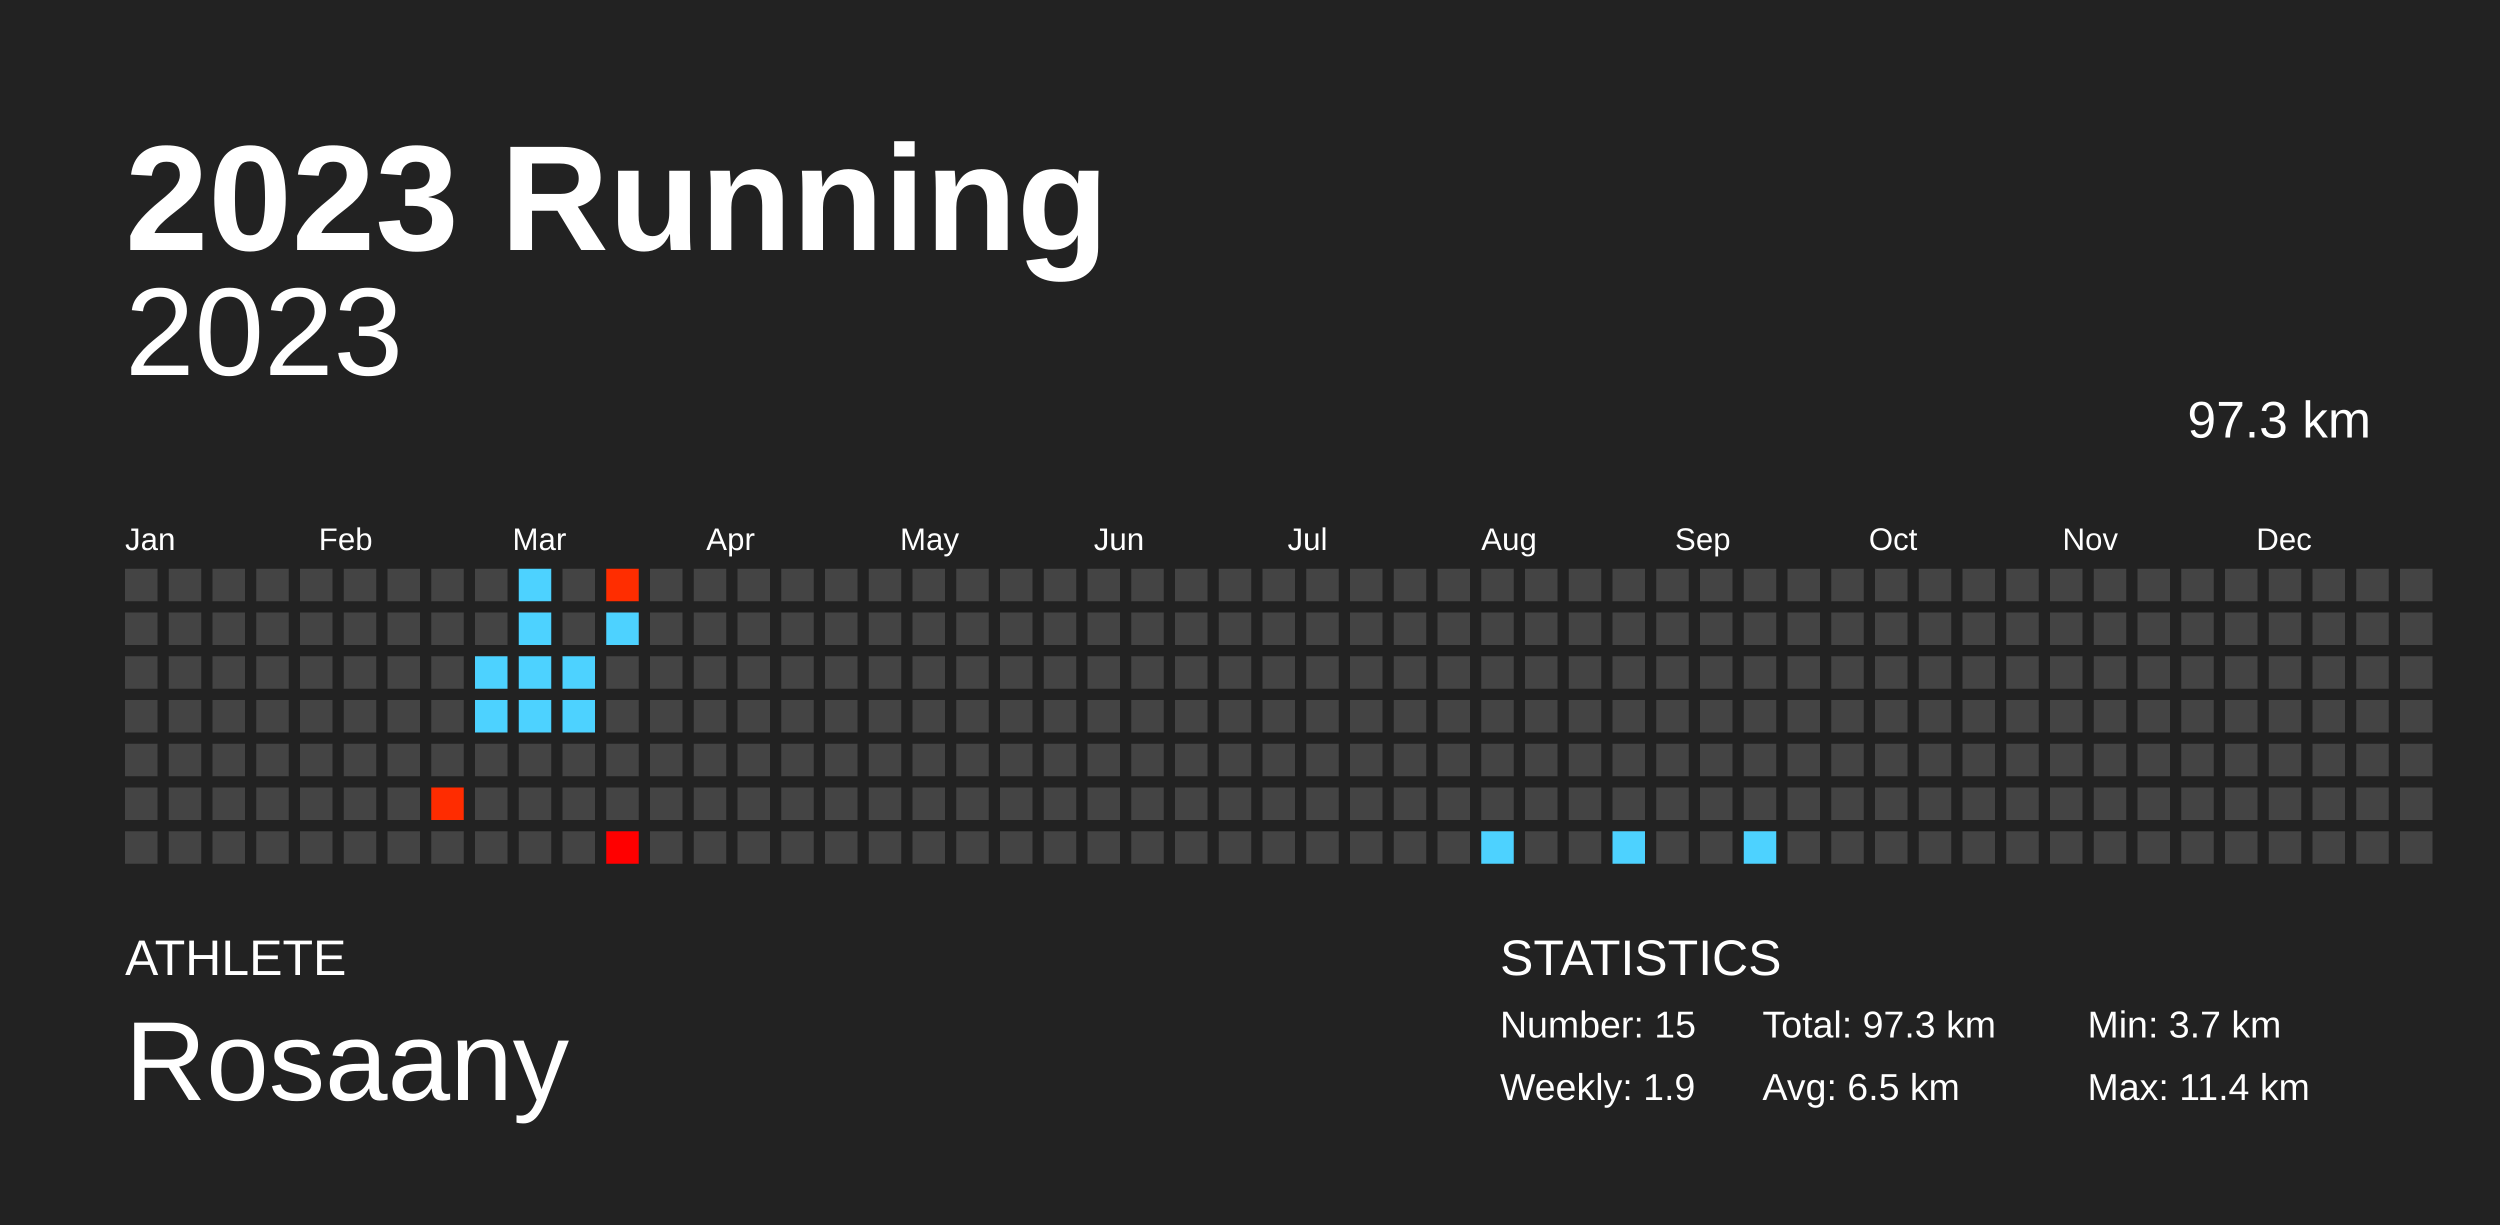
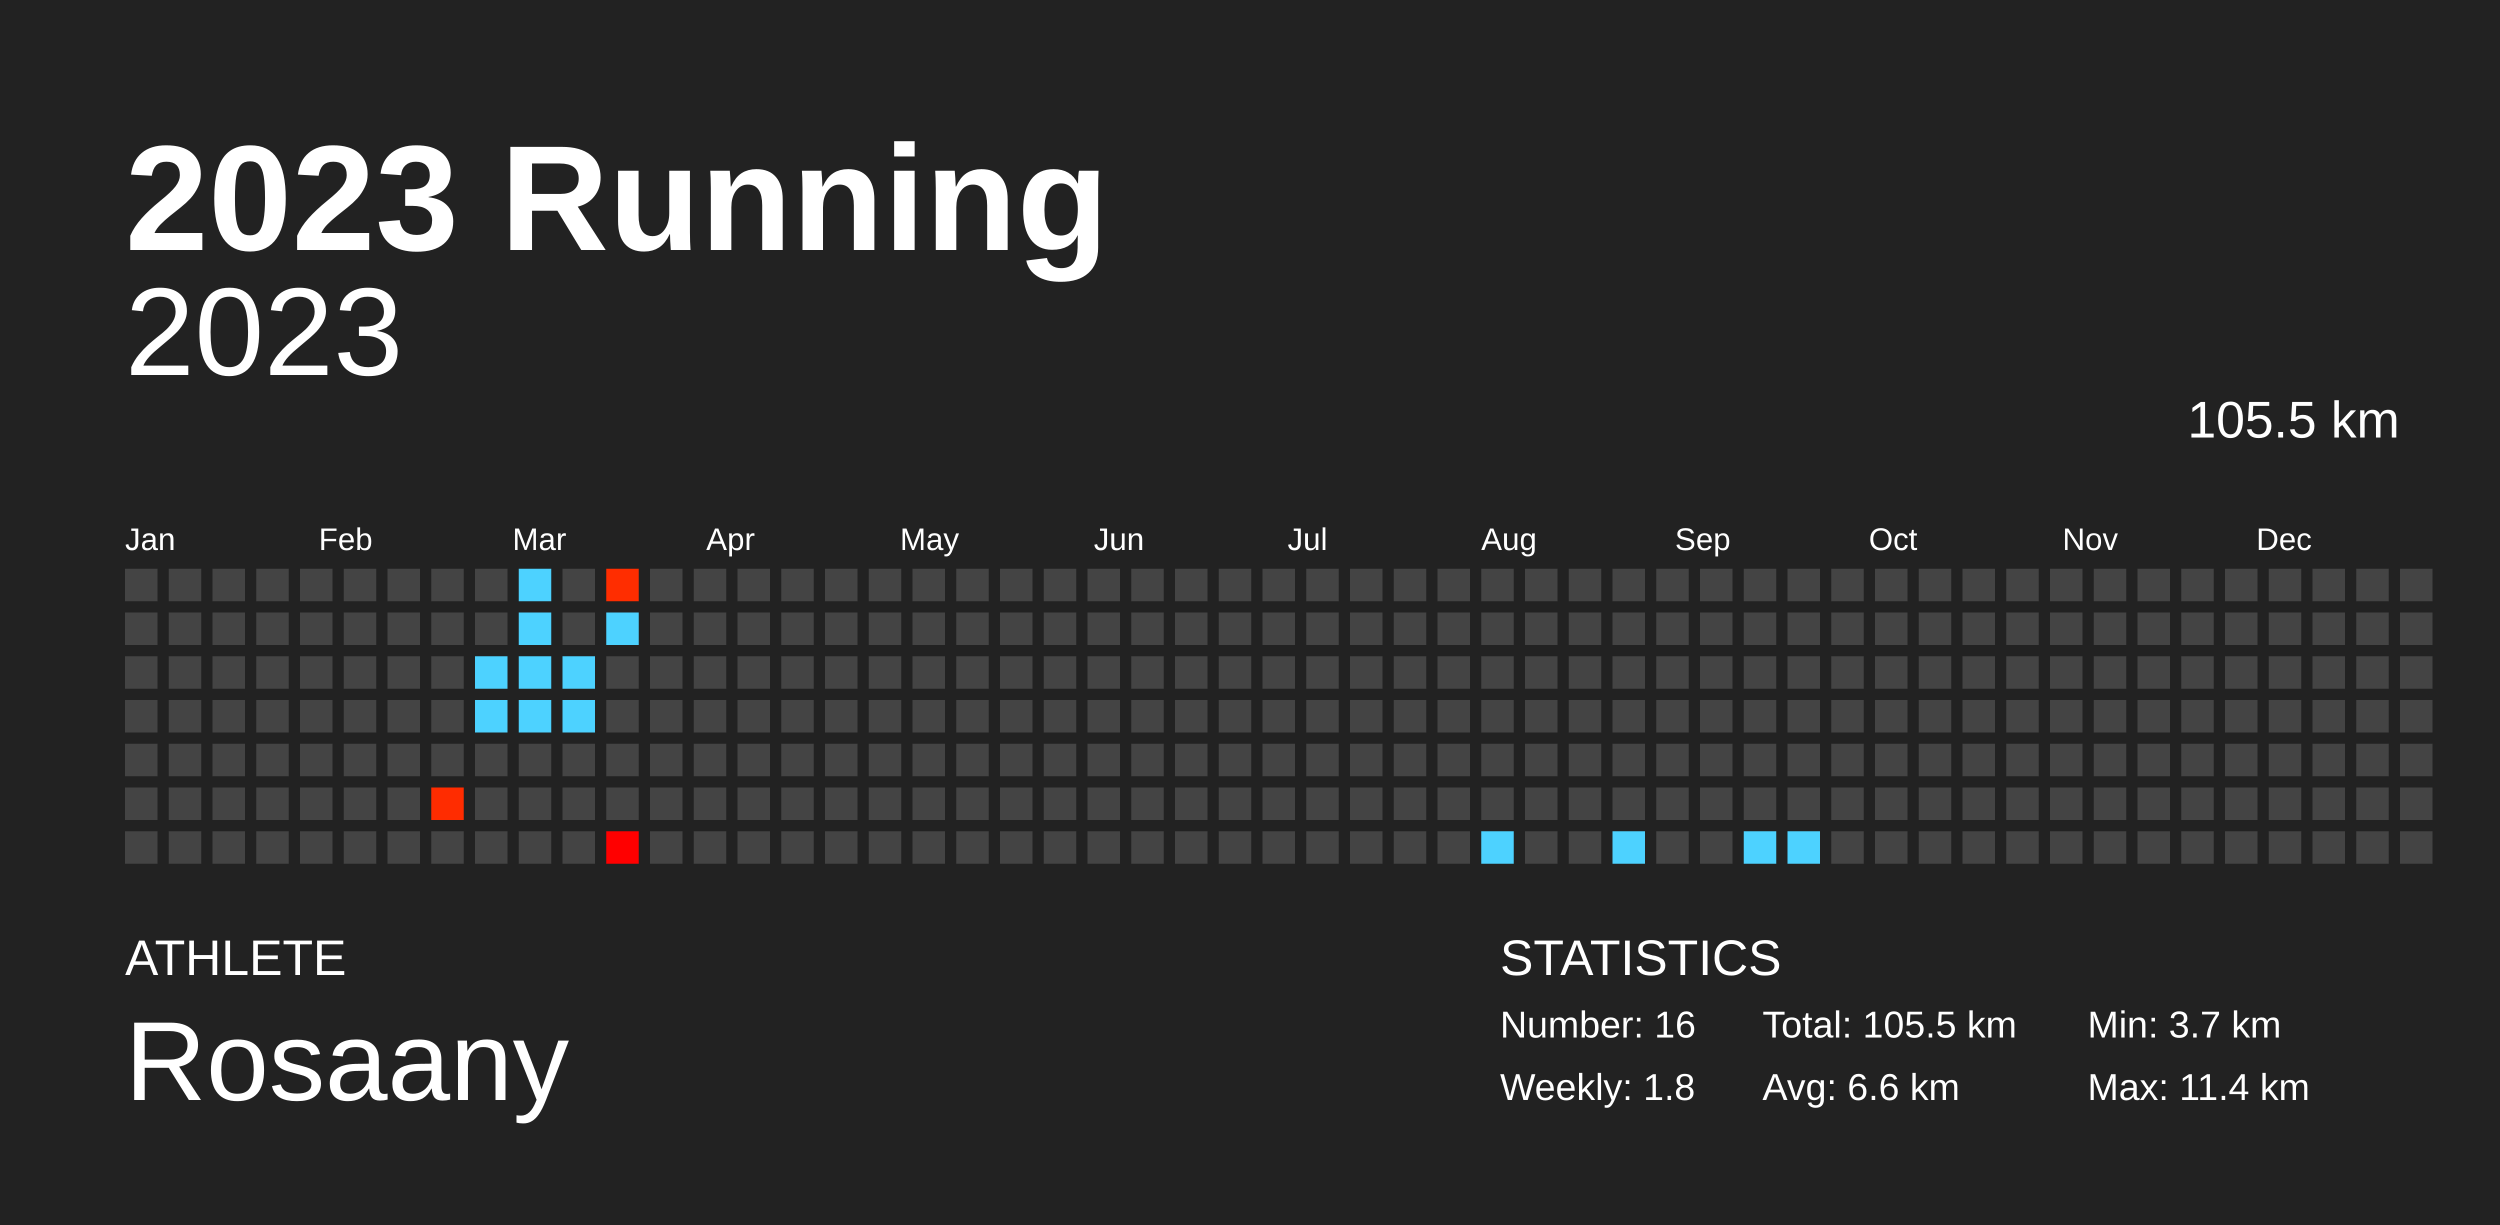
<svg xmlns="http://www.w3.org/2000/svg" baseProfile="full" height="98mm" version="1.1" viewBox="0,0,200,98" width="200mm">
  <defs />
  <rect fill="#222222" height="98" width="200" x="0" y="0" />
  <text fill="#FFFFFF" style="font-size:12px; font-family:Arial; font-weight:bold;" x="10" y="20">2023 Running</text>
  <text fill="#FFFFFF" style="font-size:4px; font-family:Arial" x="10" y="78">ATHLETE</text>
  <text fill="#FFFFFF" style="font-size:9px; font-family:Arial" x="10" y="88">Rosaany</text>
  <text fill="#FFFFFF" style="font-size:4px; font-family:Arial" x="120" y="78">STATISTICS</text>
-   <text fill="#FFFFFF" style="font-size:3px; font-family:Arial" x="120" y="83">Number: 15</text>
-   <text fill="#FFFFFF" style="font-size:3px; font-family:Arial" x="120" y="88">Weekly: 1.9</text>
-   <text fill="#FFFFFF" style="font-size:3px; font-family:Arial" x="141" y="83">Total: 97.3 km</text>
-   <text fill="#FFFFFF" style="font-size:3px; font-family:Arial" x="141" y="88">Avg: 6.5 km</text>
+   <text fill="#FFFFFF" style="font-size:3px; font-family:Arial" x="120" y="83">Number: 16</text>
+   <text fill="#FFFFFF" style="font-size:3px; font-family:Arial" x="120" y="88">Weekly: 1.8</text>
+   <text fill="#FFFFFF" style="font-size:3px; font-family:Arial" x="141" y="83">Total: 105.5 km</text>
+   <text fill="#FFFFFF" style="font-size:3px; font-family:Arial" x="141" y="88">Avg: 6.6 km</text>
  <text fill="#FFFFFF" style="font-size:3px; font-family:Arial" x="167" y="83">Min: 3.7 km</text>
  <text fill="#FFFFFF" style="font-size:3px; font-family:Arial" x="167" y="88">Max: 11.4 km</text>
  <text alignment-baseline="hanging" fill="#FFFFFF" style="font-size:10.0px; font-family:Arial;" x="10" y="30">2023</text>
-   <text alignment-baseline="hanging" fill="#FFFFFF" style="font-size:4.125px; font-family:Arial;" x="175" y="35">97.3 km</text>
+   <text alignment-baseline="hanging" fill="#FFFFFF" style="font-size:4.125px; font-family:Arial;" x="175" y="35">105.5 km</text>
  <text fill="#FFFFFF" style="font-size:2.5px; font-family:Arial" x="10.0" y="44">Jan</text>
  <text fill="#FFFFFF" style="font-size:2.5px; font-family:Arial" x="25.5" y="44">Feb</text>
  <text fill="#FFFFFF" style="font-size:2.5px; font-family:Arial" x="41.0" y="44">Mar</text>
  <text fill="#FFFFFF" style="font-size:2.5px; font-family:Arial" x="56.5" y="44">Apr</text>
  <text fill="#FFFFFF" style="font-size:2.5px; font-family:Arial" x="72.0" y="44">May</text>
  <text fill="#FFFFFF" style="font-size:2.5px; font-family:Arial" x="87.5" y="44">Jun</text>
  <text fill="#FFFFFF" style="font-size:2.5px; font-family:Arial" x="103.0" y="44">Jul</text>
  <text fill="#FFFFFF" style="font-size:2.5px; font-family:Arial" x="118.5" y="44">Aug</text>
  <text fill="#FFFFFF" style="font-size:2.5px; font-family:Arial" x="134.0" y="44">Sep</text>
  <text fill="#FFFFFF" style="font-size:2.5px; font-family:Arial" x="149.5" y="44">Oct</text>
  <text fill="#FFFFFF" style="font-size:2.5px; font-family:Arial" x="165.0" y="44">Nov</text>
  <text fill="#FFFFFF" style="font-size:2.5px; font-family:Arial" x="180.5" y="44">Dec</text>
  <rect fill="#444444" height="2.6" width="2.6" x="10.0" y="45.5" />
  <rect fill="#444444" height="2.6" width="2.6" x="10.0" y="49.0" />
  <rect fill="#444444" height="2.6" width="2.6" x="10.0" y="52.5" />
  <rect fill="#444444" height="2.6" width="2.6" x="10.0" y="56.0" />
  <rect fill="#444444" height="2.6" width="2.6" x="10.0" y="59.5" />
  <rect fill="#444444" height="2.6" width="2.6" x="10.0" y="63.0" />
  <rect fill="#444444" height="2.6" width="2.6" x="10.0" y="66.5" />
  <rect fill="#444444" height="2.6" width="2.6" x="13.5" y="45.5" />
  <rect fill="#444444" height="2.6" width="2.6" x="13.5" y="49.0" />
  <rect fill="#444444" height="2.6" width="2.6" x="13.5" y="52.5" />
  <rect fill="#444444" height="2.6" width="2.6" x="13.5" y="56.0" />
  <rect fill="#444444" height="2.6" width="2.6" x="13.5" y="59.5" />
  <rect fill="#444444" height="2.6" width="2.6" x="13.5" y="63.0" />
  <rect fill="#444444" height="2.6" width="2.6" x="13.5" y="66.5" />
  <rect fill="#444444" height="2.6" width="2.6" x="17.0" y="45.5" />
  <rect fill="#444444" height="2.6" width="2.6" x="17.0" y="49.0" />
  <rect fill="#444444" height="2.6" width="2.6" x="17.0" y="52.5" />
  <rect fill="#444444" height="2.6" width="2.6" x="17.0" y="56.0" />
  <rect fill="#444444" height="2.6" width="2.6" x="17.0" y="59.5" />
  <rect fill="#444444" height="2.6" width="2.6" x="17.0" y="63.0" />
  <rect fill="#444444" height="2.6" width="2.6" x="17.0" y="66.5" />
  <rect fill="#444444" height="2.6" width="2.6" x="20.5" y="45.5" />
  <rect fill="#444444" height="2.6" width="2.6" x="20.5" y="49.0" />
  <rect fill="#444444" height="2.6" width="2.6" x="20.5" y="52.5" />
  <rect fill="#444444" height="2.6" width="2.6" x="20.5" y="56.0" />
  <rect fill="#444444" height="2.6" width="2.6" x="20.5" y="59.5" />
  <rect fill="#444444" height="2.6" width="2.6" x="20.5" y="63.0" />
  <rect fill="#444444" height="2.6" width="2.6" x="20.5" y="66.5" />
  <rect fill="#444444" height="2.6" width="2.6" x="24.0" y="45.5" />
  <rect fill="#444444" height="2.6" width="2.6" x="24.0" y="49.0" />
  <rect fill="#444444" height="2.6" width="2.6" x="24.0" y="52.5" />
  <rect fill="#444444" height="2.6" width="2.6" x="24.0" y="56.0" />
  <rect fill="#444444" height="2.6" width="2.6" x="24.0" y="59.5" />
  <rect fill="#444444" height="2.6" width="2.6" x="24.0" y="63.0" />
  <rect fill="#444444" height="2.6" width="2.6" x="24.0" y="66.5" />
  <rect fill="#444444" height="2.6" width="2.6" x="27.5" y="45.5" />
  <rect fill="#444444" height="2.6" width="2.6" x="27.5" y="49.0" />
  <rect fill="#444444" height="2.6" width="2.6" x="27.5" y="52.5" />
  <rect fill="#444444" height="2.6" width="2.6" x="27.5" y="56.0" />
  <rect fill="#444444" height="2.6" width="2.6" x="27.5" y="59.5" />
  <rect fill="#444444" height="2.6" width="2.6" x="27.5" y="63.0" />
  <rect fill="#444444" height="2.6" width="2.6" x="27.5" y="66.5" />
  <rect fill="#444444" height="2.6" width="2.6" x="31.0" y="45.5" />
  <rect fill="#444444" height="2.6" width="2.6" x="31.0" y="49.0" />
  <rect fill="#444444" height="2.6" width="2.6" x="31.0" y="52.5" />
  <rect fill="#444444" height="2.6" width="2.6" x="31.0" y="56.0" />
  <rect fill="#444444" height="2.6" width="2.6" x="31.0" y="59.5" />
  <rect fill="#444444" height="2.6" width="2.6" x="31.0" y="63.0" />
  <rect fill="#444444" height="2.6" width="2.6" x="31.0" y="66.5" />
  <rect fill="#444444" height="2.6" width="2.6" x="34.5" y="45.5" />
  <rect fill="#444444" height="2.6" width="2.6" x="34.5" y="49.0" />
  <rect fill="#444444" height="2.6" width="2.6" x="34.5" y="52.5" />
  <rect fill="#444444" height="2.6" width="2.6" x="34.5" y="56.0" />
  <rect fill="#444444" height="2.6" width="2.6" x="34.5" y="59.5" />
  <rect fill="#ff2c00" height="2.6" width="2.6" x="34.5" y="63.0" />
  <rect fill="#444444" height="2.6" width="2.6" x="34.5" y="66.5" />
  <rect fill="#444444" height="2.6" width="2.6" x="38.0" y="45.5" />
  <rect fill="#444444" height="2.6" width="2.6" x="38.0" y="49.0" />
  <rect fill="#4dd2ff" height="2.6" width="2.6" x="38.0" y="52.5" />
  <rect fill="#4dd2ff" height="2.6" width="2.6" x="38.0" y="56.0" />
  <rect fill="#444444" height="2.6" width="2.6" x="38.0" y="59.5" />
  <rect fill="#444444" height="2.6" width="2.6" x="38.0" y="63.0" />
  <rect fill="#444444" height="2.6" width="2.6" x="38.0" y="66.5" />
  <rect fill="#4dd2ff" height="2.6" width="2.6" x="41.5" y="45.5" />
  <rect fill="#4dd2ff" height="2.6" width="2.6" x="41.5" y="49.0" />
  <rect fill="#4dd2ff" height="2.6" width="2.6" x="41.5" y="52.5" />
  <rect fill="#4dd2ff" height="2.6" width="2.6" x="41.5" y="56.0" />
  <rect fill="#444444" height="2.6" width="2.6" x="41.5" y="59.5" />
  <rect fill="#444444" height="2.6" width="2.6" x="41.5" y="63.0" />
  <rect fill="#444444" height="2.6" width="2.6" x="41.5" y="66.5" />
  <rect fill="#444444" height="2.6" width="2.6" x="45.0" y="45.5" />
  <rect fill="#444444" height="2.6" width="2.6" x="45.0" y="49.0" />
  <rect fill="#4dd2ff" height="2.6" width="2.6" x="45.0" y="52.5" />
  <rect fill="#4dd2ff" height="2.6" width="2.6" x="45.0" y="56.0" />
  <rect fill="#444444" height="2.6" width="2.6" x="45.0" y="59.5" />
  <rect fill="#444444" height="2.6" width="2.6" x="45.0" y="63.0" />
  <rect fill="#444444" height="2.6" width="2.6" x="45.0" y="66.5" />
  <rect fill="#ff2d00" height="2.6" width="2.6" x="48.5" y="45.5" />
  <rect fill="#4dd2ff" height="2.6" width="2.6" x="48.5" y="49.0" />
  <rect fill="#444444" height="2.6" width="2.6" x="48.5" y="52.5" />
  <rect fill="#444444" height="2.6" width="2.6" x="48.5" y="56.0" />
  <rect fill="#444444" height="2.6" width="2.6" x="48.5" y="59.5" />
  <rect fill="#444444" height="2.6" width="2.6" x="48.5" y="63.0" />
  <rect fill="#ff0000" height="2.6" width="2.6" x="48.5" y="66.5" />
  <rect fill="#444444" height="2.6" width="2.6" x="52.0" y="45.5" />
  <rect fill="#444444" height="2.6" width="2.6" x="52.0" y="49.0" />
  <rect fill="#444444" height="2.6" width="2.6" x="52.0" y="52.5" />
  <rect fill="#444444" height="2.6" width="2.6" x="52.0" y="56.0" />
  <rect fill="#444444" height="2.6" width="2.6" x="52.0" y="59.5" />
  <rect fill="#444444" height="2.6" width="2.6" x="52.0" y="63.0" />
  <rect fill="#444444" height="2.6" width="2.6" x="52.0" y="66.5" />
  <rect fill="#444444" height="2.6" width="2.6" x="55.5" y="45.5" />
  <rect fill="#444444" height="2.6" width="2.6" x="55.5" y="49.0" />
  <rect fill="#444444" height="2.6" width="2.6" x="55.5" y="52.5" />
  <rect fill="#444444" height="2.6" width="2.6" x="55.5" y="56.0" />
  <rect fill="#444444" height="2.6" width="2.6" x="55.5" y="59.5" />
  <rect fill="#444444" height="2.6" width="2.6" x="55.5" y="63.0" />
  <rect fill="#444444" height="2.6" width="2.6" x="55.5" y="66.5" />
  <rect fill="#444444" height="2.6" width="2.6" x="59.0" y="45.5" />
  <rect fill="#444444" height="2.6" width="2.6" x="59.0" y="49.0" />
  <rect fill="#444444" height="2.6" width="2.6" x="59.0" y="52.5" />
  <rect fill="#444444" height="2.6" width="2.6" x="59.0" y="56.0" />
  <rect fill="#444444" height="2.6" width="2.6" x="59.0" y="59.5" />
  <rect fill="#444444" height="2.6" width="2.6" x="59.0" y="63.0" />
  <rect fill="#444444" height="2.6" width="2.6" x="59.0" y="66.5" />
  <rect fill="#444444" height="2.6" width="2.6" x="62.5" y="45.5" />
  <rect fill="#444444" height="2.6" width="2.6" x="62.5" y="49.0" />
  <rect fill="#444444" height="2.6" width="2.6" x="62.5" y="52.5" />
  <rect fill="#444444" height="2.6" width="2.6" x="62.5" y="56.0" />
  <rect fill="#444444" height="2.6" width="2.6" x="62.5" y="59.5" />
  <rect fill="#444444" height="2.6" width="2.6" x="62.5" y="63.0" />
  <rect fill="#444444" height="2.6" width="2.6" x="62.5" y="66.5" />
  <rect fill="#444444" height="2.6" width="2.6" x="66.0" y="45.5" />
  <rect fill="#444444" height="2.6" width="2.6" x="66.0" y="49.0" />
  <rect fill="#444444" height="2.6" width="2.6" x="66.0" y="52.5" />
  <rect fill="#444444" height="2.6" width="2.6" x="66.0" y="56.0" />
  <rect fill="#444444" height="2.6" width="2.6" x="66.0" y="59.5" />
  <rect fill="#444444" height="2.6" width="2.6" x="66.0" y="63.0" />
  <rect fill="#444444" height="2.6" width="2.6" x="66.0" y="66.5" />
  <rect fill="#444444" height="2.6" width="2.6" x="69.5" y="45.5" />
  <rect fill="#444444" height="2.6" width="2.6" x="69.5" y="49.0" />
  <rect fill="#444444" height="2.6" width="2.6" x="69.5" y="52.5" />
  <rect fill="#444444" height="2.6" width="2.6" x="69.5" y="56.0" />
  <rect fill="#444444" height="2.6" width="2.6" x="69.5" y="59.5" />
  <rect fill="#444444" height="2.6" width="2.6" x="69.5" y="63.0" />
  <rect fill="#444444" height="2.6" width="2.6" x="69.5" y="66.5" />
  <rect fill="#444444" height="2.6" width="2.6" x="73.0" y="45.5" />
  <rect fill="#444444" height="2.6" width="2.6" x="73.0" y="49.0" />
  <rect fill="#444444" height="2.6" width="2.6" x="73.0" y="52.5" />
  <rect fill="#444444" height="2.6" width="2.6" x="73.0" y="56.0" />
  <rect fill="#444444" height="2.6" width="2.6" x="73.0" y="59.5" />
  <rect fill="#444444" height="2.6" width="2.6" x="73.0" y="63.0" />
  <rect fill="#444444" height="2.6" width="2.6" x="73.0" y="66.5" />
  <rect fill="#444444" height="2.6" width="2.6" x="76.5" y="45.5" />
  <rect fill="#444444" height="2.6" width="2.6" x="76.5" y="49.0" />
  <rect fill="#444444" height="2.6" width="2.6" x="76.5" y="52.5" />
  <rect fill="#444444" height="2.6" width="2.6" x="76.5" y="56.0" />
  <rect fill="#444444" height="2.6" width="2.6" x="76.5" y="59.5" />
  <rect fill="#444444" height="2.6" width="2.6" x="76.5" y="63.0" />
  <rect fill="#444444" height="2.6" width="2.6" x="76.5" y="66.5" />
  <rect fill="#444444" height="2.6" width="2.6" x="80.0" y="45.5" />
  <rect fill="#444444" height="2.6" width="2.6" x="80.0" y="49.0" />
  <rect fill="#444444" height="2.6" width="2.6" x="80.0" y="52.5" />
  <rect fill="#444444" height="2.6" width="2.6" x="80.0" y="56.0" />
  <rect fill="#444444" height="2.6" width="2.6" x="80.0" y="59.5" />
  <rect fill="#444444" height="2.6" width="2.6" x="80.0" y="63.0" />
  <rect fill="#444444" height="2.6" width="2.6" x="80.0" y="66.5" />
  <rect fill="#444444" height="2.6" width="2.6" x="83.5" y="45.5" />
  <rect fill="#444444" height="2.6" width="2.6" x="83.5" y="49.0" />
  <rect fill="#444444" height="2.6" width="2.6" x="83.5" y="52.5" />
  <rect fill="#444444" height="2.6" width="2.6" x="83.5" y="56.0" />
  <rect fill="#444444" height="2.6" width="2.6" x="83.5" y="59.5" />
  <rect fill="#444444" height="2.6" width="2.6" x="83.5" y="63.0" />
  <rect fill="#444444" height="2.6" width="2.6" x="83.5" y="66.5" />
  <rect fill="#444444" height="2.6" width="2.6" x="87.0" y="45.5" />
  <rect fill="#444444" height="2.6" width="2.6" x="87.0" y="49.0" />
  <rect fill="#444444" height="2.6" width="2.6" x="87.0" y="52.5" />
  <rect fill="#444444" height="2.6" width="2.6" x="87.0" y="56.0" />
  <rect fill="#444444" height="2.6" width="2.6" x="87.0" y="59.5" />
  <rect fill="#444444" height="2.6" width="2.6" x="87.0" y="63.0" />
  <rect fill="#444444" height="2.6" width="2.6" x="87.0" y="66.5" />
  <rect fill="#444444" height="2.6" width="2.6" x="90.5" y="45.5" />
  <rect fill="#444444" height="2.6" width="2.6" x="90.5" y="49.0" />
  <rect fill="#444444" height="2.6" width="2.6" x="90.5" y="52.5" />
  <rect fill="#444444" height="2.6" width="2.6" x="90.5" y="56.0" />
  <rect fill="#444444" height="2.6" width="2.6" x="90.5" y="59.5" />
  <rect fill="#444444" height="2.6" width="2.6" x="90.5" y="63.0" />
  <rect fill="#444444" height="2.6" width="2.6" x="90.5" y="66.5" />
  <rect fill="#444444" height="2.6" width="2.6" x="94.0" y="45.5" />
  <rect fill="#444444" height="2.6" width="2.6" x="94.0" y="49.0" />
  <rect fill="#444444" height="2.6" width="2.6" x="94.0" y="52.5" />
  <rect fill="#444444" height="2.6" width="2.6" x="94.0" y="56.0" />
  <rect fill="#444444" height="2.6" width="2.6" x="94.0" y="59.5" />
  <rect fill="#444444" height="2.6" width="2.6" x="94.0" y="63.0" />
  <rect fill="#444444" height="2.6" width="2.6" x="94.0" y="66.5" />
  <rect fill="#444444" height="2.6" width="2.6" x="97.5" y="45.5" />
  <rect fill="#444444" height="2.6" width="2.6" x="97.5" y="49.0" />
  <rect fill="#444444" height="2.6" width="2.6" x="97.5" y="52.5" />
  <rect fill="#444444" height="2.6" width="2.6" x="97.5" y="56.0" />
  <rect fill="#444444" height="2.6" width="2.6" x="97.5" y="59.5" />
  <rect fill="#444444" height="2.6" width="2.6" x="97.5" y="63.0" />
  <rect fill="#444444" height="2.6" width="2.6" x="97.5" y="66.5" />
  <rect fill="#444444" height="2.6" width="2.6" x="101.0" y="45.5" />
  <rect fill="#444444" height="2.6" width="2.6" x="101.0" y="49.0" />
  <rect fill="#444444" height="2.6" width="2.6" x="101.0" y="52.5" />
  <rect fill="#444444" height="2.6" width="2.6" x="101.0" y="56.0" />
  <rect fill="#444444" height="2.6" width="2.6" x="101.0" y="59.5" />
  <rect fill="#444444" height="2.6" width="2.6" x="101.0" y="63.0" />
  <rect fill="#444444" height="2.6" width="2.6" x="101.0" y="66.5" />
  <rect fill="#444444" height="2.6" width="2.6" x="104.5" y="45.5" />
  <rect fill="#444444" height="2.6" width="2.6" x="104.5" y="49.0" />
  <rect fill="#444444" height="2.6" width="2.6" x="104.5" y="52.5" />
  <rect fill="#444444" height="2.6" width="2.6" x="104.5" y="56.0" />
  <rect fill="#444444" height="2.6" width="2.6" x="104.5" y="59.5" />
  <rect fill="#444444" height="2.6" width="2.6" x="104.5" y="63.0" />
  <rect fill="#444444" height="2.6" width="2.6" x="104.5" y="66.5" />
  <rect fill="#444444" height="2.6" width="2.6" x="108.0" y="45.5" />
  <rect fill="#444444" height="2.6" width="2.6" x="108.0" y="49.0" />
  <rect fill="#444444" height="2.6" width="2.6" x="108.0" y="52.5" />
  <rect fill="#444444" height="2.6" width="2.6" x="108.0" y="56.0" />
  <rect fill="#444444" height="2.6" width="2.6" x="108.0" y="59.5" />
  <rect fill="#444444" height="2.6" width="2.6" x="108.0" y="63.0" />
  <rect fill="#444444" height="2.6" width="2.6" x="108.0" y="66.5" />
  <rect fill="#444444" height="2.6" width="2.6" x="111.5" y="45.5" />
  <rect fill="#444444" height="2.6" width="2.6" x="111.5" y="49.0" />
  <rect fill="#444444" height="2.6" width="2.6" x="111.5" y="52.5" />
  <rect fill="#444444" height="2.6" width="2.6" x="111.5" y="56.0" />
  <rect fill="#444444" height="2.6" width="2.6" x="111.5" y="59.5" />
  <rect fill="#444444" height="2.6" width="2.6" x="111.5" y="63.0" />
  <rect fill="#444444" height="2.6" width="2.6" x="111.5" y="66.5" />
  <rect fill="#444444" height="2.6" width="2.6" x="115.0" y="45.5" />
  <rect fill="#444444" height="2.6" width="2.6" x="115.0" y="49.0" />
  <rect fill="#444444" height="2.6" width="2.6" x="115.0" y="52.5" />
  <rect fill="#444444" height="2.6" width="2.6" x="115.0" y="56.0" />
  <rect fill="#444444" height="2.6" width="2.6" x="115.0" y="59.5" />
  <rect fill="#444444" height="2.6" width="2.6" x="115.0" y="63.0" />
  <rect fill="#444444" height="2.6" width="2.6" x="115.0" y="66.5" />
  <rect fill="#444444" height="2.6" width="2.6" x="118.5" y="45.5" />
  <rect fill="#444444" height="2.6" width="2.6" x="118.5" y="49.0" />
  <rect fill="#444444" height="2.6" width="2.6" x="118.5" y="52.5" />
  <rect fill="#444444" height="2.6" width="2.6" x="118.5" y="56.0" />
  <rect fill="#444444" height="2.6" width="2.6" x="118.5" y="59.5" />
  <rect fill="#444444" height="2.6" width="2.6" x="118.5" y="63.0" />
  <rect fill="#4dd2ff" height="2.6" width="2.6" x="118.5" y="66.5" />
  <rect fill="#444444" height="2.6" width="2.6" x="122.0" y="45.5" />
  <rect fill="#444444" height="2.6" width="2.6" x="122.0" y="49.0" />
  <rect fill="#444444" height="2.6" width="2.6" x="122.0" y="52.5" />
  <rect fill="#444444" height="2.6" width="2.6" x="122.0" y="56.0" />
  <rect fill="#444444" height="2.6" width="2.6" x="122.0" y="59.5" />
  <rect fill="#444444" height="2.6" width="2.6" x="122.0" y="63.0" />
  <rect fill="#444444" height="2.6" width="2.6" x="122.0" y="66.5" />
  <rect fill="#444444" height="2.6" width="2.6" x="125.5" y="45.5" />
  <rect fill="#444444" height="2.6" width="2.6" x="125.5" y="49.0" />
  <rect fill="#444444" height="2.6" width="2.6" x="125.5" y="52.5" />
  <rect fill="#444444" height="2.6" width="2.6" x="125.5" y="56.0" />
  <rect fill="#444444" height="2.6" width="2.6" x="125.5" y="59.5" />
  <rect fill="#444444" height="2.6" width="2.6" x="125.5" y="63.0" />
  <rect fill="#444444" height="2.6" width="2.6" x="125.5" y="66.5" />
  <rect fill="#444444" height="2.6" width="2.6" x="129.0" y="45.5" />
  <rect fill="#444444" height="2.6" width="2.6" x="129.0" y="49.0" />
  <rect fill="#444444" height="2.6" width="2.6" x="129.0" y="52.5" />
  <rect fill="#444444" height="2.6" width="2.6" x="129.0" y="56.0" />
  <rect fill="#444444" height="2.6" width="2.6" x="129.0" y="59.5" />
  <rect fill="#444444" height="2.6" width="2.6" x="129.0" y="63.0" />
  <rect fill="#4dd2ff" height="2.6" width="2.6" x="129.0" y="66.5" />
  <rect fill="#444444" height="2.6" width="2.6" x="132.5" y="45.5" />
  <rect fill="#444444" height="2.6" width="2.6" x="132.5" y="49.0" />
  <rect fill="#444444" height="2.6" width="2.6" x="132.5" y="52.5" />
  <rect fill="#444444" height="2.6" width="2.6" x="132.5" y="56.0" />
  <rect fill="#444444" height="2.6" width="2.6" x="132.5" y="59.5" />
  <rect fill="#444444" height="2.6" width="2.6" x="132.5" y="63.0" />
  <rect fill="#444444" height="2.6" width="2.6" x="132.5" y="66.5" />
  <rect fill="#444444" height="2.6" width="2.6" x="136.0" y="45.5" />
  <rect fill="#444444" height="2.6" width="2.6" x="136.0" y="49.0" />
  <rect fill="#444444" height="2.6" width="2.6" x="136.0" y="52.5" />
  <rect fill="#444444" height="2.6" width="2.6" x="136.0" y="56.0" />
  <rect fill="#444444" height="2.6" width="2.6" x="136.0" y="59.5" />
  <rect fill="#444444" height="2.6" width="2.6" x="136.0" y="63.0" />
  <rect fill="#444444" height="2.6" width="2.6" x="136.0" y="66.5" />
  <rect fill="#444444" height="2.6" width="2.6" x="139.5" y="45.5" />
  <rect fill="#444444" height="2.6" width="2.6" x="139.5" y="49.0" />
  <rect fill="#444444" height="2.6" width="2.6" x="139.5" y="52.5" />
  <rect fill="#444444" height="2.6" width="2.6" x="139.5" y="56.0" />
  <rect fill="#444444" height="2.6" width="2.6" x="139.5" y="59.5" />
  <rect fill="#444444" height="2.6" width="2.6" x="139.5" y="63.0" />
  <rect fill="#4dd2ff" height="2.6" width="2.6" x="139.5" y="66.5" />
  <rect fill="#444444" height="2.6" width="2.6" x="143.0" y="45.5" />
  <rect fill="#444444" height="2.6" width="2.6" x="143.0" y="49.0" />
  <rect fill="#444444" height="2.6" width="2.6" x="143.0" y="52.5" />
  <rect fill="#444444" height="2.6" width="2.6" x="143.0" y="56.0" />
  <rect fill="#444444" height="2.6" width="2.6" x="143.0" y="59.5" />
  <rect fill="#444444" height="2.6" width="2.6" x="143.0" y="63.0" />
-   <rect fill="#444444" height="2.6" width="2.6" x="143.0" y="66.5" />
+   <rect fill="#4dd2ff" height="2.6" width="2.6" x="143.0" y="66.5" />
  <rect fill="#444444" height="2.6" width="2.6" x="146.5" y="45.5" />
  <rect fill="#444444" height="2.6" width="2.6" x="146.5" y="49.0" />
  <rect fill="#444444" height="2.6" width="2.6" x="146.5" y="52.5" />
  <rect fill="#444444" height="2.6" width="2.6" x="146.5" y="56.0" />
  <rect fill="#444444" height="2.6" width="2.6" x="146.5" y="59.5" />
  <rect fill="#444444" height="2.6" width="2.6" x="146.5" y="63.0" />
  <rect fill="#444444" height="2.6" width="2.6" x="146.5" y="66.5" />
  <rect fill="#444444" height="2.6" width="2.6" x="150.0" y="45.5" />
  <rect fill="#444444" height="2.6" width="2.6" x="150.0" y="49.0" />
  <rect fill="#444444" height="2.6" width="2.6" x="150.0" y="52.5" />
  <rect fill="#444444" height="2.6" width="2.6" x="150.0" y="56.0" />
  <rect fill="#444444" height="2.6" width="2.6" x="150.0" y="59.5" />
  <rect fill="#444444" height="2.6" width="2.6" x="150.0" y="63.0" />
  <rect fill="#444444" height="2.6" width="2.6" x="150.0" y="66.5" />
  <rect fill="#444444" height="2.6" width="2.6" x="153.5" y="45.5" />
  <rect fill="#444444" height="2.6" width="2.6" x="153.5" y="49.0" />
  <rect fill="#444444" height="2.6" width="2.6" x="153.5" y="52.5" />
  <rect fill="#444444" height="2.6" width="2.6" x="153.5" y="56.0" />
  <rect fill="#444444" height="2.6" width="2.6" x="153.5" y="59.5" />
  <rect fill="#444444" height="2.6" width="2.6" x="153.5" y="63.0" />
  <rect fill="#444444" height="2.6" width="2.6" x="153.5" y="66.5" />
  <rect fill="#444444" height="2.6" width="2.6" x="157.0" y="45.5" />
  <rect fill="#444444" height="2.6" width="2.6" x="157.0" y="49.0" />
  <rect fill="#444444" height="2.6" width="2.6" x="157.0" y="52.5" />
  <rect fill="#444444" height="2.6" width="2.6" x="157.0" y="56.0" />
  <rect fill="#444444" height="2.6" width="2.6" x="157.0" y="59.5" />
  <rect fill="#444444" height="2.6" width="2.6" x="157.0" y="63.0" />
  <rect fill="#444444" height="2.6" width="2.6" x="157.0" y="66.5" />
  <rect fill="#444444" height="2.6" width="2.6" x="160.5" y="45.5" />
  <rect fill="#444444" height="2.6" width="2.6" x="160.5" y="49.0" />
  <rect fill="#444444" height="2.6" width="2.6" x="160.5" y="52.5" />
  <rect fill="#444444" height="2.6" width="2.6" x="160.5" y="56.0" />
  <rect fill="#444444" height="2.6" width="2.6" x="160.5" y="59.5" />
  <rect fill="#444444" height="2.6" width="2.6" x="160.5" y="63.0" />
  <rect fill="#444444" height="2.6" width="2.6" x="160.5" y="66.5" />
  <rect fill="#444444" height="2.6" width="2.6" x="164.0" y="45.5" />
  <rect fill="#444444" height="2.6" width="2.6" x="164.0" y="49.0" />
  <rect fill="#444444" height="2.6" width="2.6" x="164.0" y="52.5" />
  <rect fill="#444444" height="2.6" width="2.6" x="164.0" y="56.0" />
  <rect fill="#444444" height="2.6" width="2.6" x="164.0" y="59.5" />
  <rect fill="#444444" height="2.6" width="2.6" x="164.0" y="63.0" />
  <rect fill="#444444" height="2.6" width="2.6" x="164.0" y="66.5" />
  <rect fill="#444444" height="2.6" width="2.6" x="167.5" y="45.5" />
  <rect fill="#444444" height="2.6" width="2.6" x="167.5" y="49.0" />
  <rect fill="#444444" height="2.6" width="2.6" x="167.5" y="52.5" />
  <rect fill="#444444" height="2.6" width="2.6" x="167.5" y="56.0" />
  <rect fill="#444444" height="2.6" width="2.6" x="167.5" y="59.5" />
  <rect fill="#444444" height="2.6" width="2.6" x="167.5" y="63.0" />
  <rect fill="#444444" height="2.6" width="2.6" x="167.5" y="66.5" />
  <rect fill="#444444" height="2.6" width="2.6" x="171.0" y="45.5" />
  <rect fill="#444444" height="2.6" width="2.6" x="171.0" y="49.0" />
  <rect fill="#444444" height="2.6" width="2.6" x="171.0" y="52.5" />
  <rect fill="#444444" height="2.6" width="2.6" x="171.0" y="56.0" />
  <rect fill="#444444" height="2.6" width="2.6" x="171.0" y="59.5" />
  <rect fill="#444444" height="2.6" width="2.6" x="171.0" y="63.0" />
  <rect fill="#444444" height="2.6" width="2.6" x="171.0" y="66.5" />
  <rect fill="#444444" height="2.6" width="2.6" x="174.5" y="45.5" />
  <rect fill="#444444" height="2.6" width="2.6" x="174.5" y="49.0" />
  <rect fill="#444444" height="2.6" width="2.6" x="174.5" y="52.5" />
  <rect fill="#444444" height="2.6" width="2.6" x="174.5" y="56.0" />
  <rect fill="#444444" height="2.6" width="2.6" x="174.5" y="59.5" />
  <rect fill="#444444" height="2.6" width="2.6" x="174.5" y="63.0" />
  <rect fill="#444444" height="2.6" width="2.6" x="174.5" y="66.5" />
  <rect fill="#444444" height="2.6" width="2.6" x="178.0" y="45.5" />
  <rect fill="#444444" height="2.6" width="2.6" x="178.0" y="49.0" />
  <rect fill="#444444" height="2.6" width="2.6" x="178.0" y="52.5" />
  <rect fill="#444444" height="2.6" width="2.6" x="178.0" y="56.0" />
  <rect fill="#444444" height="2.6" width="2.6" x="178.0" y="59.5" />
  <rect fill="#444444" height="2.6" width="2.6" x="178.0" y="63.0" />
  <rect fill="#444444" height="2.6" width="2.6" x="178.0" y="66.5" />
  <rect fill="#444444" height="2.6" width="2.6" x="181.5" y="45.5" />
  <rect fill="#444444" height="2.6" width="2.6" x="181.5" y="49.0" />
  <rect fill="#444444" height="2.6" width="2.6" x="181.5" y="52.5" />
  <rect fill="#444444" height="2.6" width="2.6" x="181.5" y="56.0" />
  <rect fill="#444444" height="2.6" width="2.6" x="181.5" y="59.5" />
  <rect fill="#444444" height="2.6" width="2.6" x="181.5" y="63.0" />
  <rect fill="#444444" height="2.6" width="2.6" x="181.5" y="66.5" />
  <rect fill="#444444" height="2.6" width="2.6" x="185.0" y="45.5" />
  <rect fill="#444444" height="2.6" width="2.6" x="185.0" y="49.0" />
  <rect fill="#444444" height="2.6" width="2.6" x="185.0" y="52.5" />
  <rect fill="#444444" height="2.6" width="2.6" x="185.0" y="56.0" />
  <rect fill="#444444" height="2.6" width="2.6" x="185.0" y="59.5" />
  <rect fill="#444444" height="2.6" width="2.6" x="185.0" y="63.0" />
  <rect fill="#444444" height="2.6" width="2.6" x="185.0" y="66.5" />
  <rect fill="#444444" height="2.6" width="2.6" x="188.5" y="45.5" />
  <rect fill="#444444" height="2.6" width="2.6" x="188.5" y="49.0" />
  <rect fill="#444444" height="2.6" width="2.6" x="188.5" y="52.5" />
  <rect fill="#444444" height="2.6" width="2.6" x="188.5" y="56.0" />
  <rect fill="#444444" height="2.6" width="2.6" x="188.5" y="59.5" />
  <rect fill="#444444" height="2.6" width="2.6" x="188.5" y="63.0" />
  <rect fill="#444444" height="2.6" width="2.6" x="188.5" y="66.5" />
  <rect fill="#444444" height="2.6" width="2.6" x="192.0" y="45.5" />
  <rect fill="#444444" height="2.6" width="2.6" x="192.0" y="49.0" />
  <rect fill="#444444" height="2.6" width="2.6" x="192.0" y="52.5" />
  <rect fill="#444444" height="2.6" width="2.6" x="192.0" y="56.0" />
  <rect fill="#444444" height="2.6" width="2.6" x="192.0" y="59.5" />
  <rect fill="#444444" height="2.6" width="2.6" x="192.0" y="63.0" />
  <rect fill="#444444" height="2.6" width="2.6" x="192.0" y="66.5" />
</svg>
